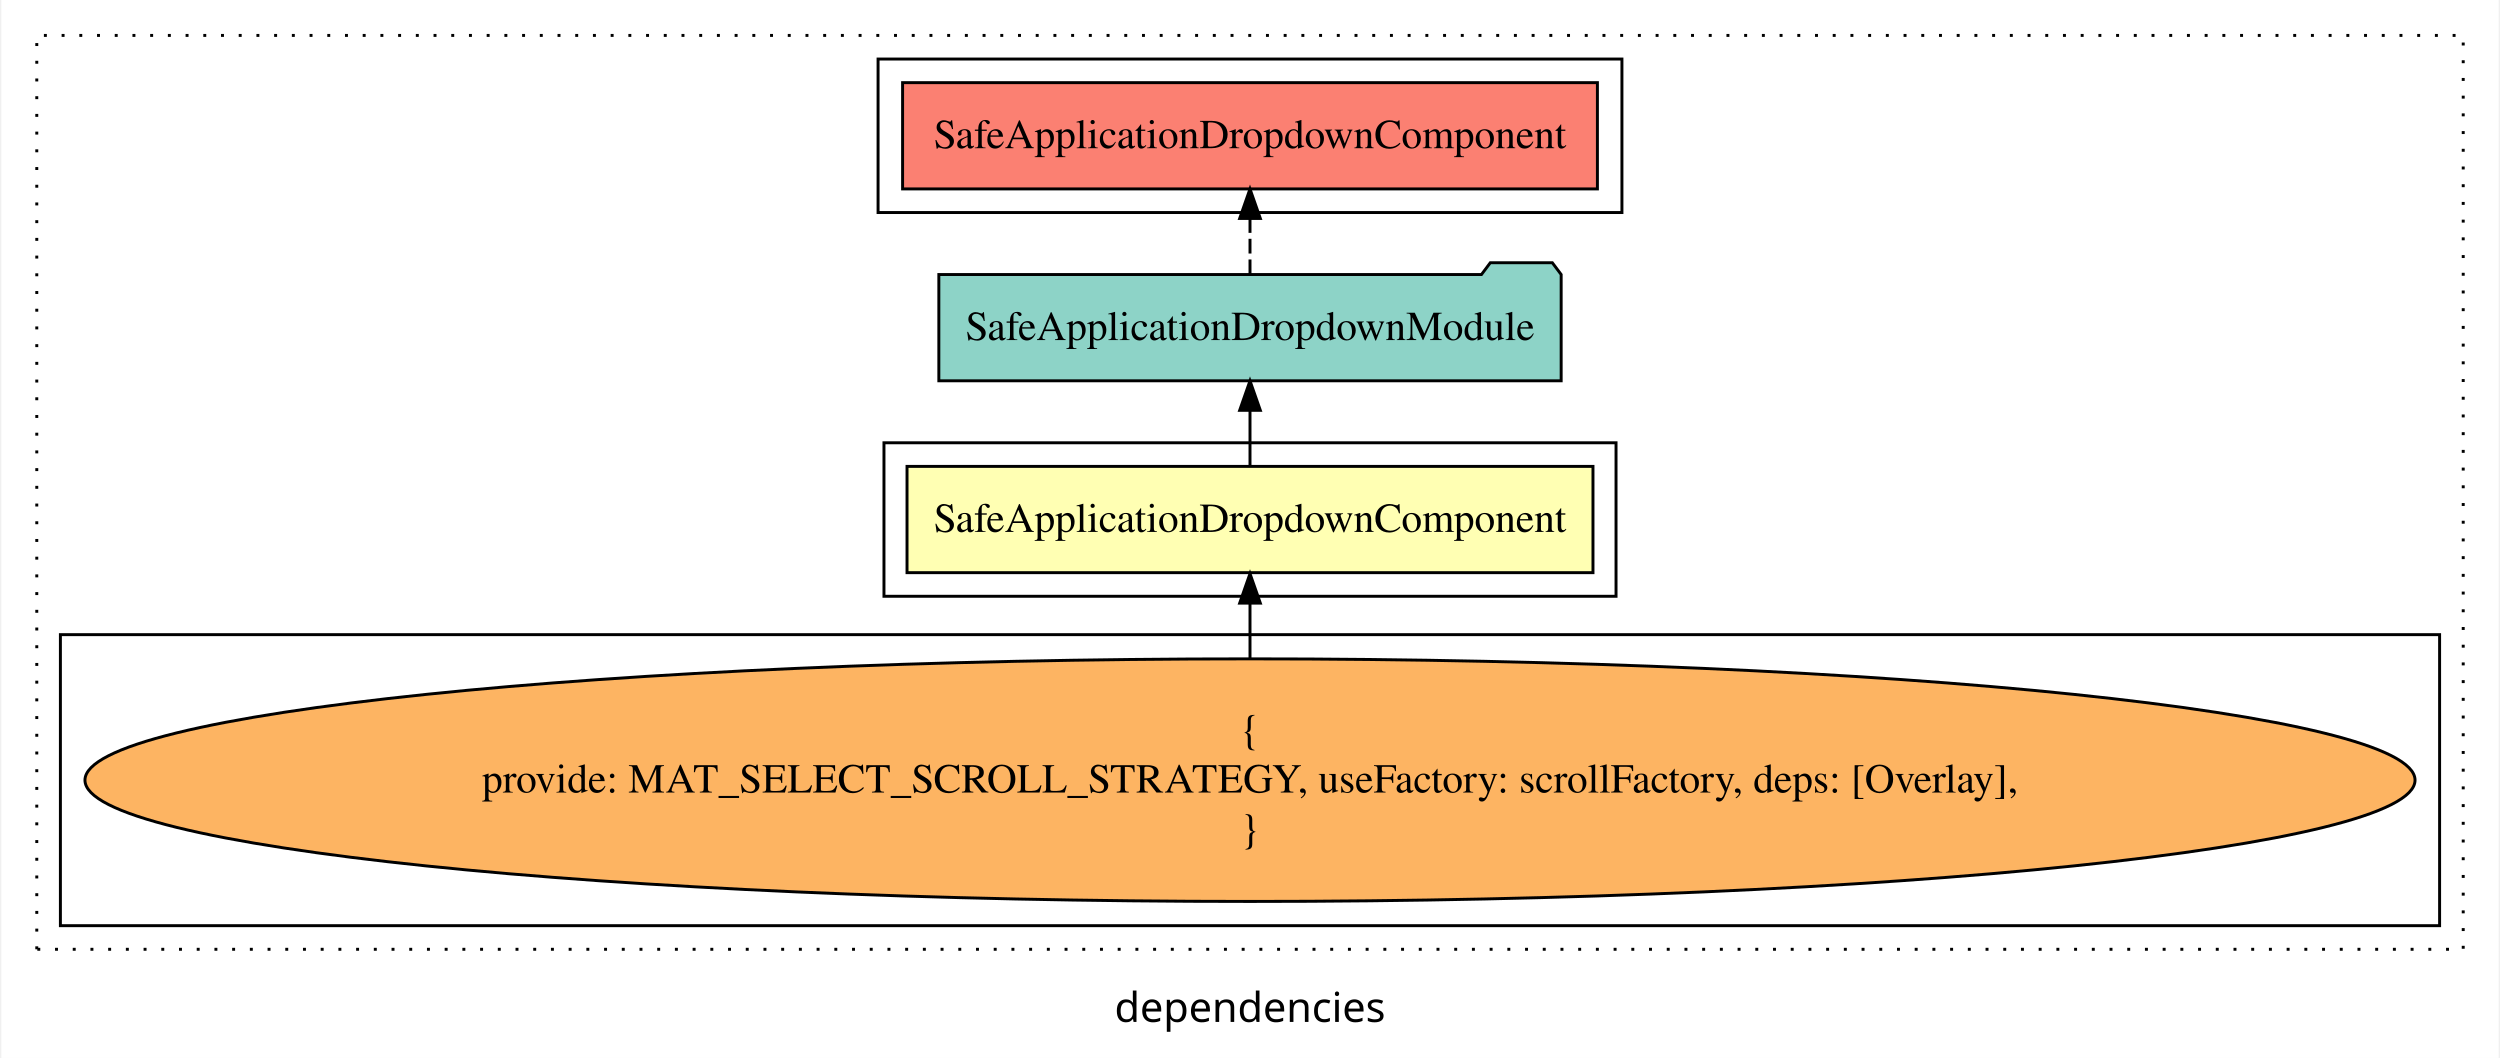
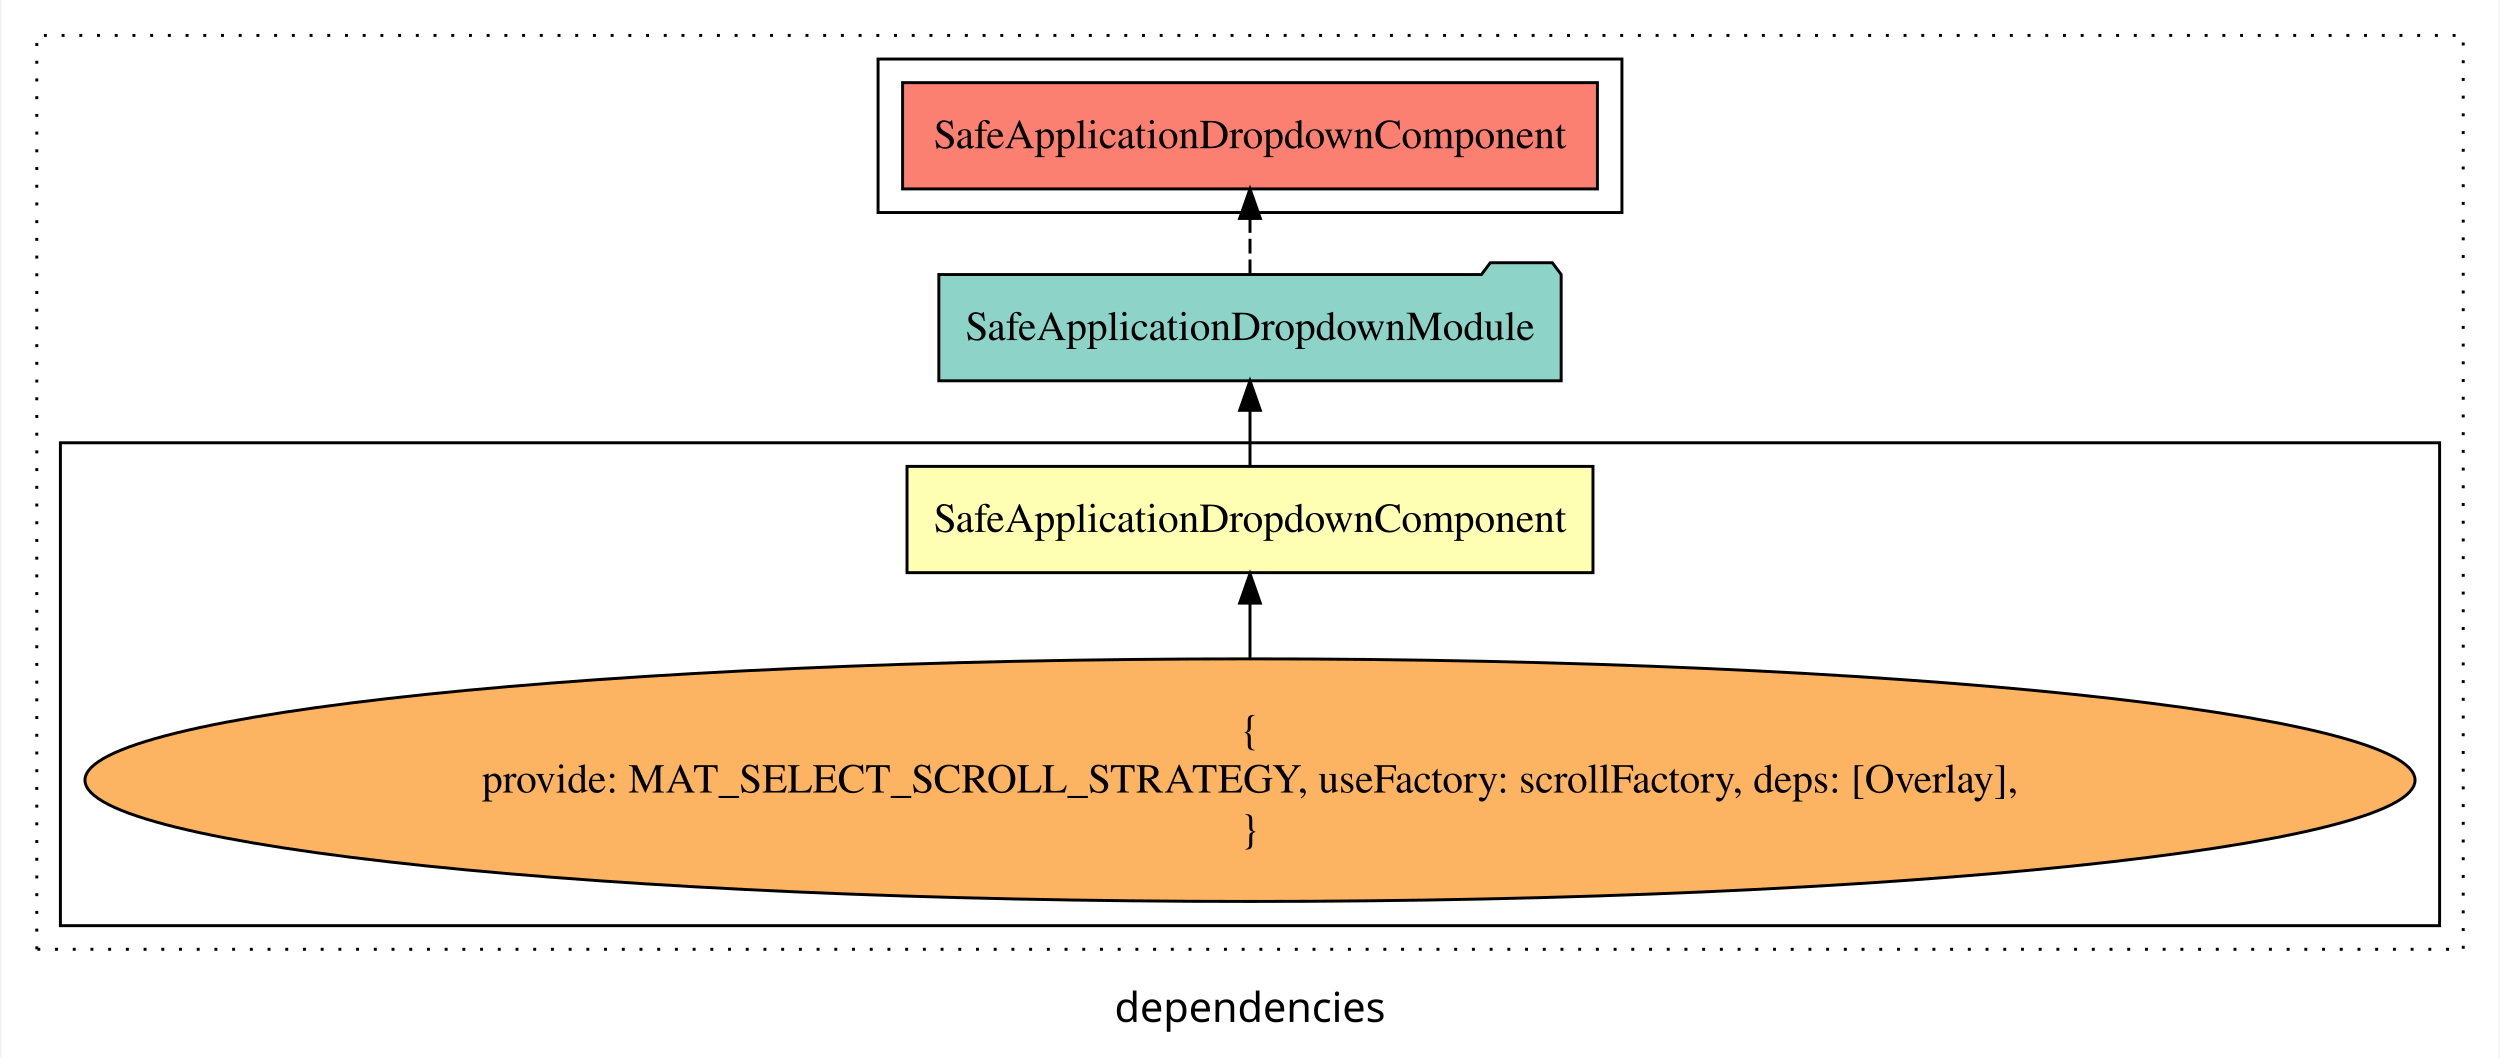
<svg xmlns="http://www.w3.org/2000/svg" width="846pt" height="358pt" viewBox="0.00 0.00 846.00 358.39">
  <g id="graph0" class="graph" transform="scale(1 1) rotate(0) translate(4 354.39)">
    <polygon fill="white" stroke="transparent" points="-4,4 -4,-354.39 842,-354.39 842,4 -4,4" />
    <text text-anchor="middle" x="419" y="-8.2" font-family="sans-serif" font-size="14.00">dependencies</text>
    <g id="clust1" class="cluster">
      <polygon fill="none" stroke="black" stroke-dasharray="1,5" points="8,-32.8 8,-342.39 830,-342.39 830,-32.8 8,-32.8" />
    </g>
-     <g id="clust2" class="cluster">
-       <polygon fill="none" stroke="black" points="295,-152.39 295,-204.39 543,-204.39 543,-152.39 295,-152.39" />
-     </g>
    <g id="clust3" class="cluster">
-       <polygon fill="none" stroke="black" points="16,-40.8 16,-139.39 822,-139.39 822,-40.8 16,-40.8" />
+       <polygon fill="none" stroke="black" points="16,-40.8 16,-204.39 822,-204.39 822,-40.8 16,-40.8" />
    </g>
    <g id="clust5" class="cluster">
      <polygon fill="none" stroke="black" points="293,-282.39 293,-334.39 545,-334.39 545,-282.39 293,-282.39" />
    </g>
    <g id="node1" class="node">
      <polygon fill="#ffffb3" stroke="black" points="535.19,-196.39 302.81,-196.39 302.81,-160.39 535.19,-160.39 535.19,-196.39" />
      <text text-anchor="middle" x="419" y="-174.19" font-family="Times,serif" font-size="14.00">SafeApplicationDropdownComponent</text>
    </g>
    <g id="node2" class="node">
      <polygon fill="#8dd3c7" stroke="black" points="524.41,-261.39 521.41,-265.39 500.41,-265.39 497.41,-261.39 313.59,-261.39 313.59,-225.39 524.41,-225.39 524.41,-261.39" />
      <text text-anchor="middle" x="419" y="-239.19" font-family="Times,serif" font-size="14.00">SafeApplicationDropdownModule</text>
    </g>
    <g id="edge1" class="edge">
      <path fill="none" stroke="black" d="M419,-196.5C419,-196.5 419,-215.38 419,-215.38" />
      <polygon fill="black" stroke="black" points="415.5,-215.38 419,-225.38 422.5,-215.38 415.5,-215.38" />
    </g>
    <g id="node4" class="node">
      <polygon fill="#fb8072" stroke="black" points="536.69,-326.39 301.31,-326.39 301.31,-290.39 536.69,-290.39 536.69,-326.39" />
      <text text-anchor="middle" x="419" y="-304.19" font-family="Times,serif" font-size="14.00">SafeApplicationDropdownComponent </text>
    </g>
    <g id="edge3" class="edge">
      <path fill="none" stroke="black" stroke-dasharray="5,2" d="M419,-261.5C419,-261.5 419,-280.38 419,-280.38" />
      <polygon fill="black" stroke="black" points="415.5,-280.38 419,-290.38 422.5,-280.38 415.5,-280.38" />
    </g>
    <g id="node3" class="node">
      <ellipse fill="#fdb462" stroke="black" cx="419" cy="-90.1" rx="394.68" ry="41.09" />
      <text text-anchor="middle" x="419" y="-102.7" font-family="Times,serif" font-size="14.00">{</text>
      <text text-anchor="middle" x="419" y="-85.9" font-family="Times,serif" font-size="14.00">    provide: MAT_SELECT_SCROLL_STRATEGY, useFactory: scrollFactory, deps: [Overlay],</text>
      <text text-anchor="middle" x="419" y="-69.1" font-family="Times,serif" font-size="14.00">}</text>
    </g>
    <g id="edge2" class="edge">
      <path fill="none" stroke="black" d="M419,-131.4C419,-131.4 419,-150.06 419,-150.06" />
      <polygon fill="black" stroke="black" points="415.5,-150.06 419,-160.06 422.5,-150.06 415.5,-150.06" />
    </g>
  </g>
</svg>
